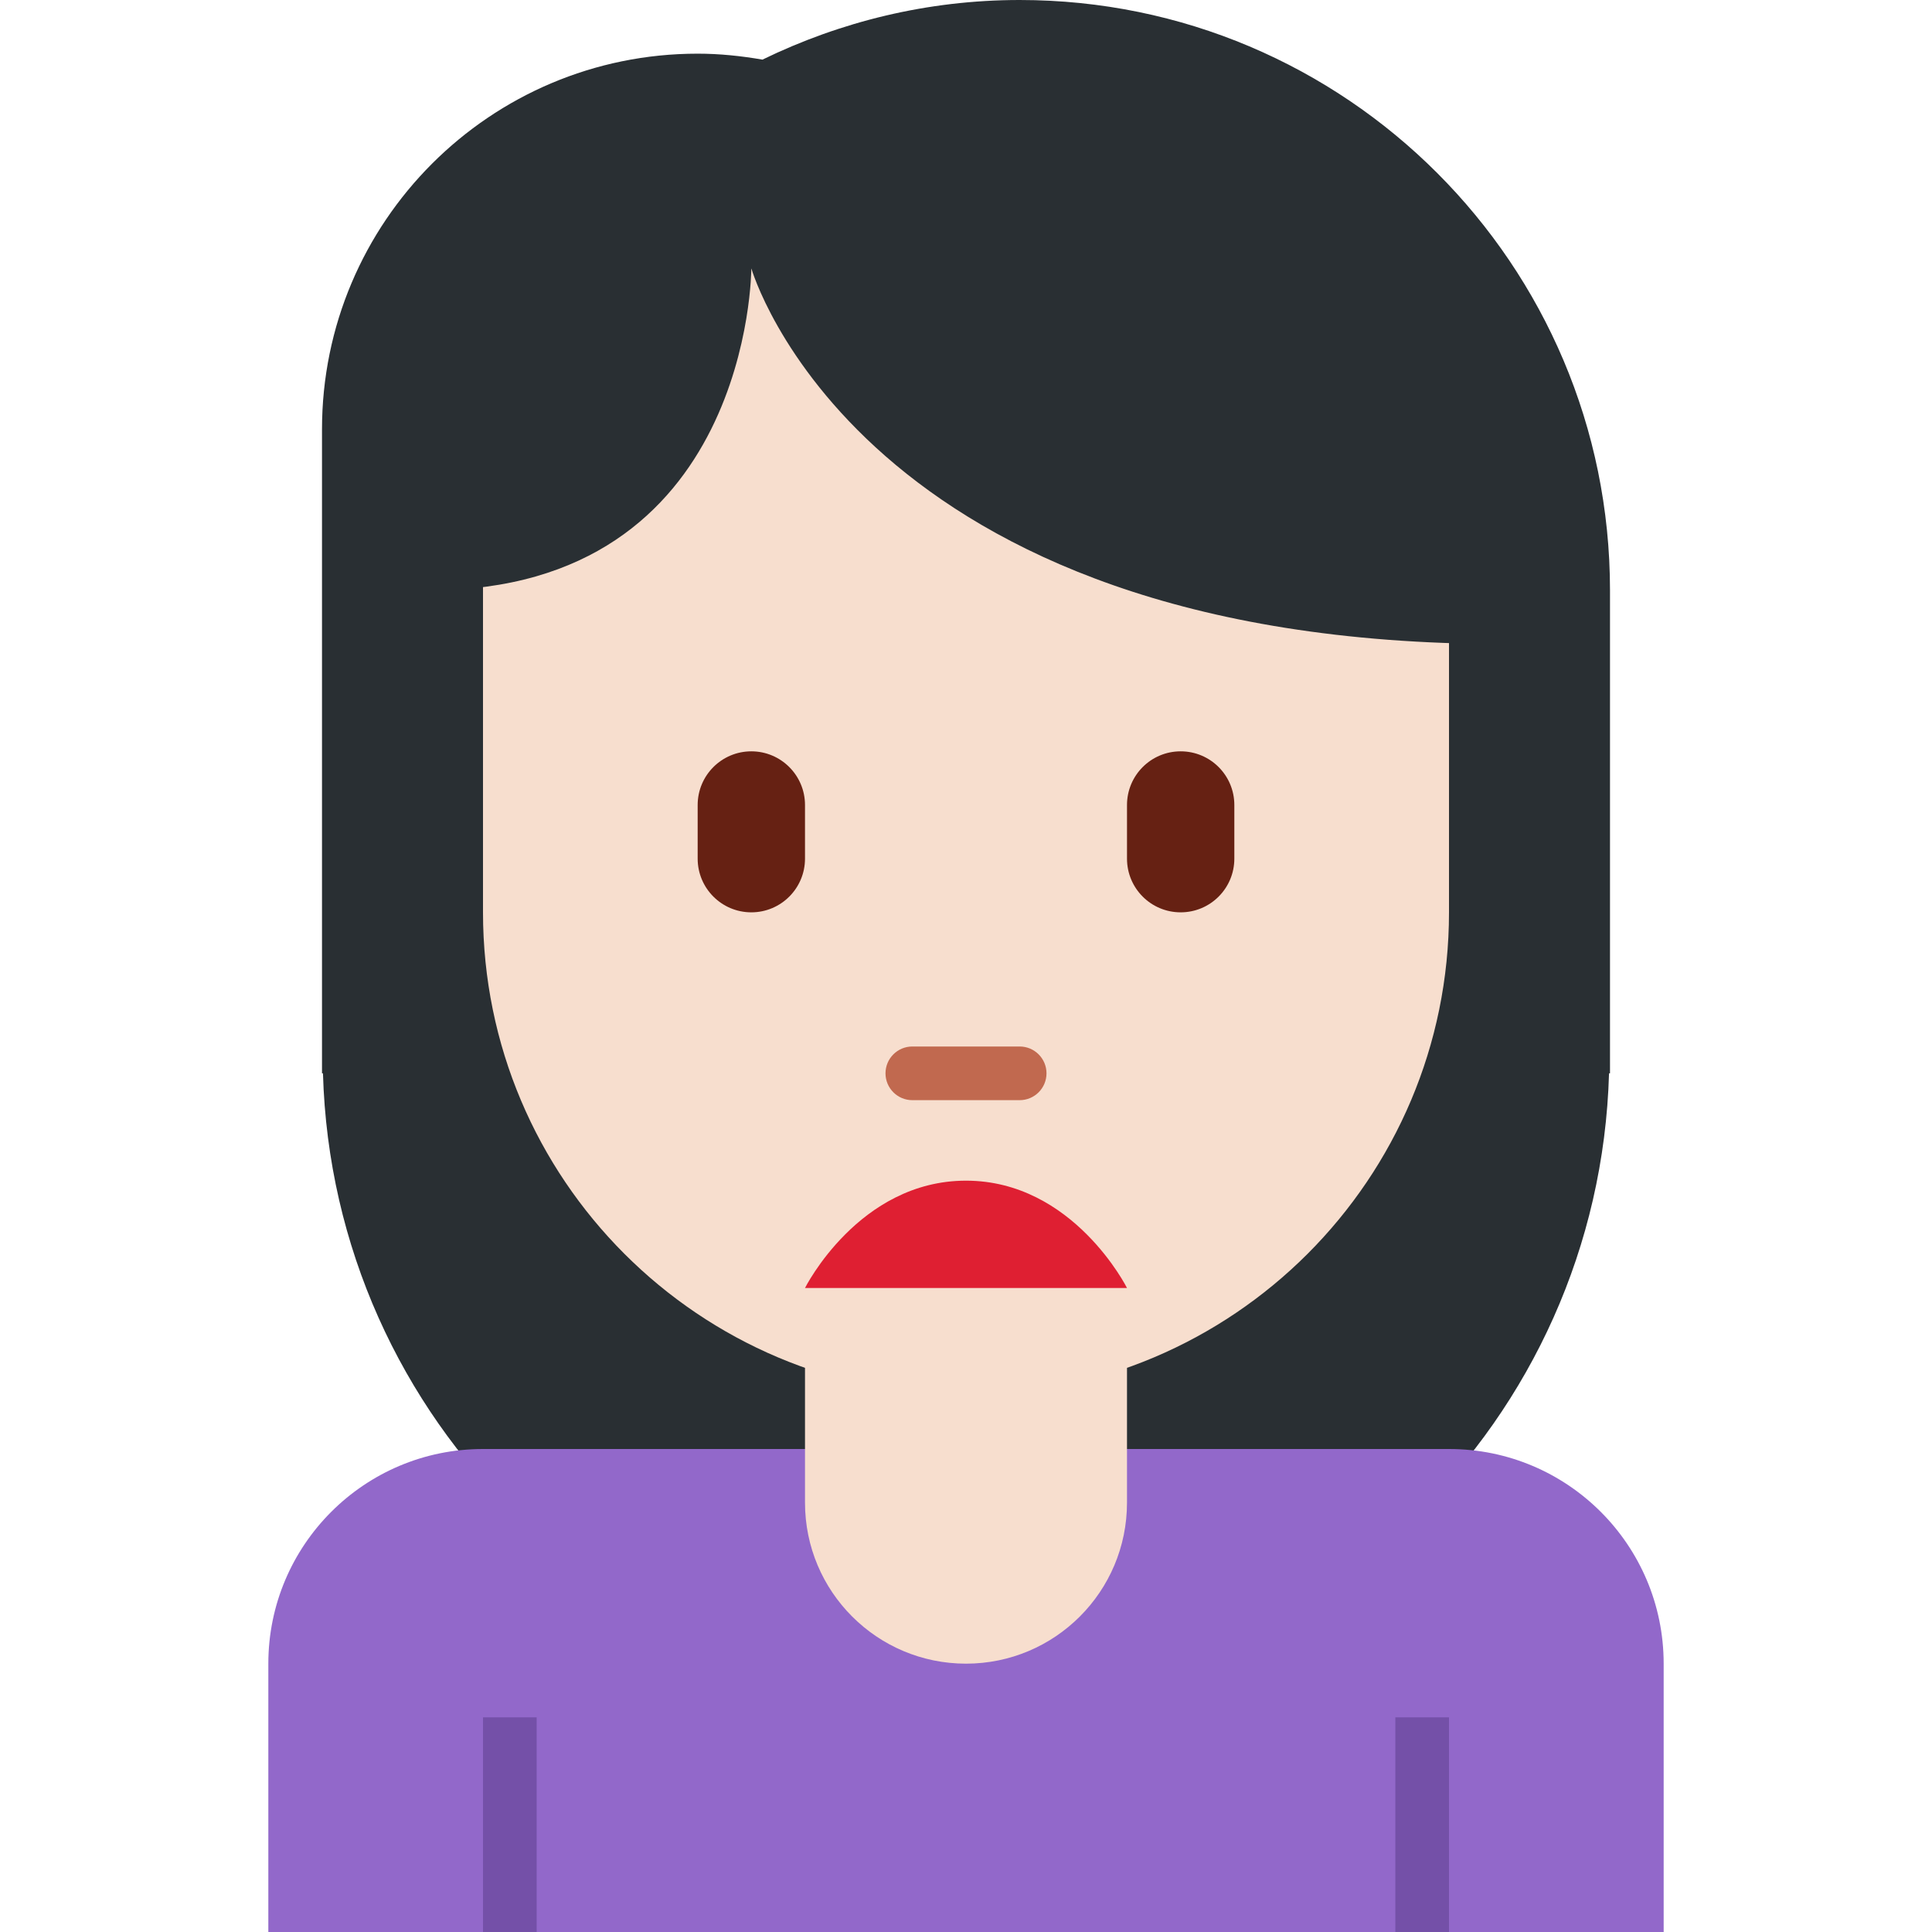
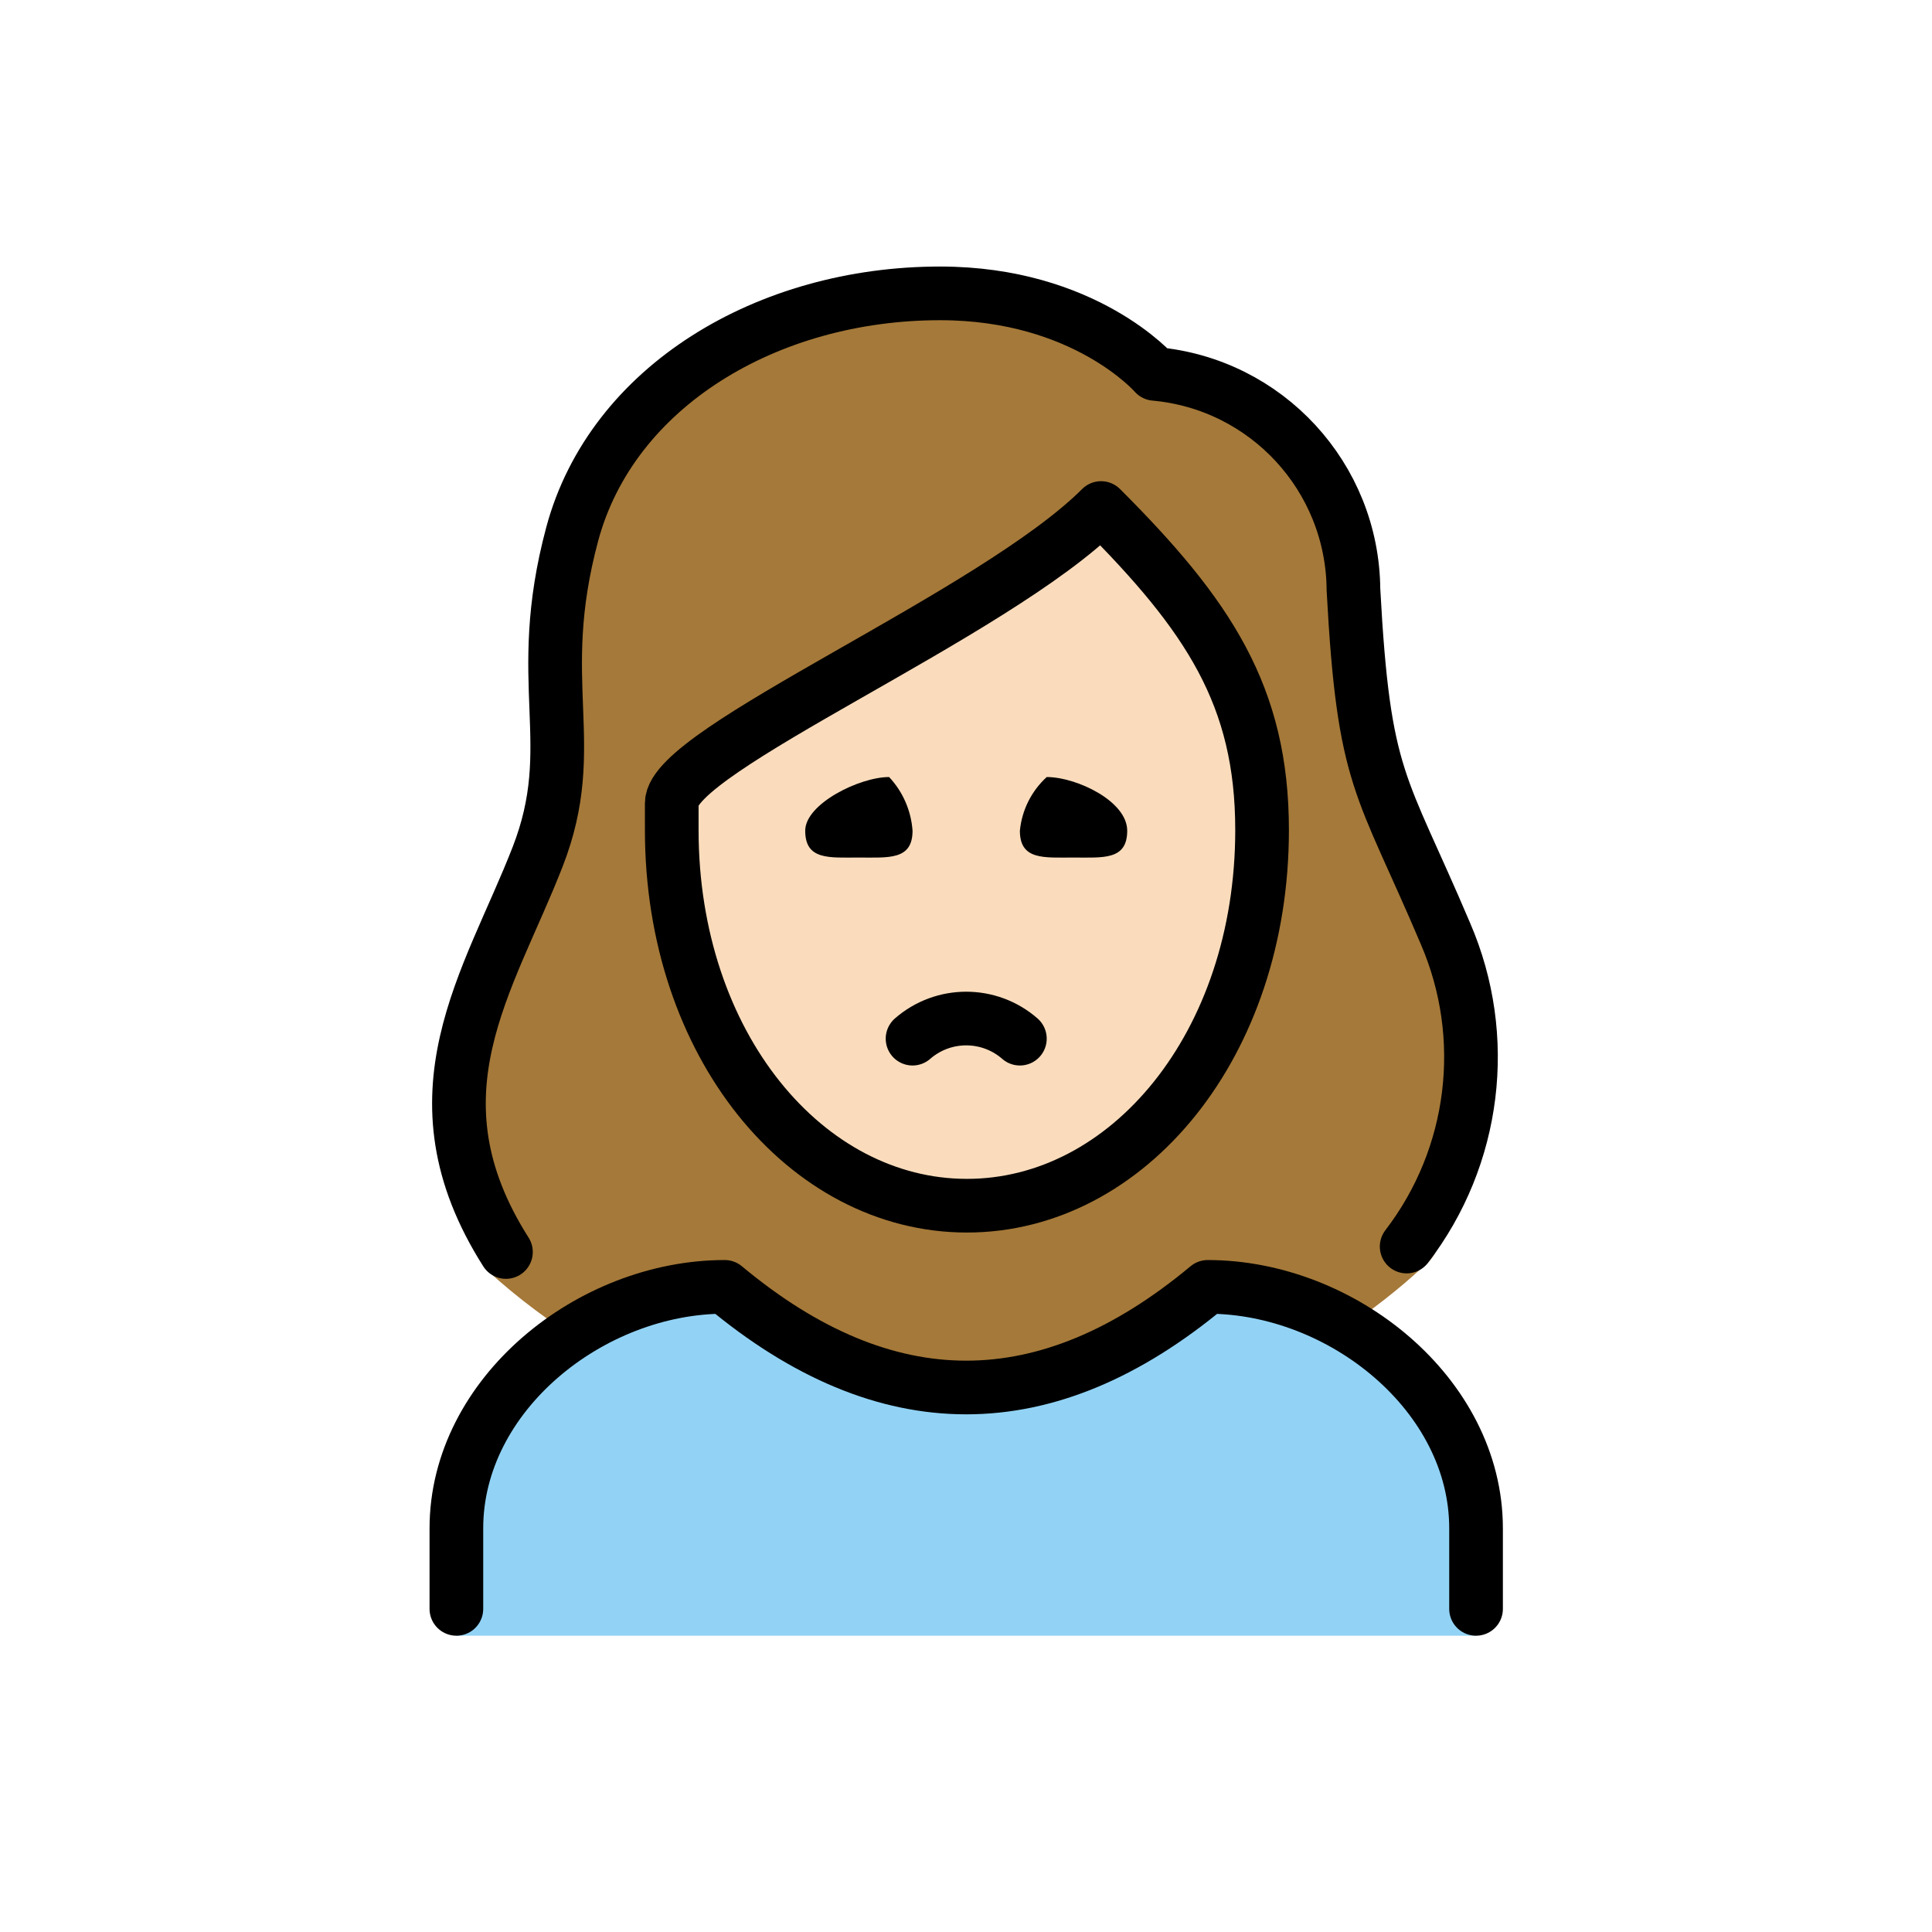
- <svg xmlns="http://www.w3.org/2000/svg" viewBox="0 0 36 36">
-   <path fill="#292F33" d="M19 0c-1.721 0-3.343.406-4.793 1.111C13.814 1.043 13.412 1 13 1 9.134 1 6 4.134 6 8v12h.018C6.201 26.467 11.489 31.656 18 31.656S29.799 26.467 29.982 20H30v-9c0-6.075-4.925-11-11-11z" />
-   <path fill="#9268CA" d="M27 27H9c-2.209 0-4 1.791-4 4v5h26v-5c0-2.209-1.791-4-4-4z" />
-   <path fill="#F7DECE" d="M15 22v6c0 1.657 1.343 3 3 3s3-1.343 3-3v-6h-6z" />
-   <path fill="#F7DECE" d="M9 5v12c0 4.971 4.029 9 9 9s9-4.029 9-9V5H9z" />
-   <path fill="#292F33" d="M27 4H9v1H8v6c6 0 6-6 6-6s2 7 14 7V5l-1-1z" />
-   <path fill="#7450A8" d="M9 32h1v4H9zm17 0h1v4h-1z" />
-   <path fill="#662113" d="M14 17c-.552 0-1-.448-1-1v-1c0-.552.448-1 1-1s1 .448 1 1v1c0 .552-.448 1-1 1zm8 0c-.553 0-1-.448-1-1v-1c0-.552.447-1 1-1s1 .448 1 1v1c0 .552-.447 1-1 1z" />
-   <path fill="#C1694F" d="M19 20.5h-2c-.276 0-.5-.224-.5-.5s.224-.5.5-.5h2c.276 0 .5.224.5.5s-.224.5-.5.5z" />
-   <path fill="#DF1F32" d="M15 24s1.001-2 3-2 3 2 3 2h-6z" />
+ <svg xmlns="http://www.w3.org/2000/svg" id="emoji" viewBox="0 0 72 72">
+   <g id="color">
+     <path fill="#92d3f5" d="M17.008,60.958v-4c0-4.994,5.008-9,10-9q9,7.5,18,0c4.994,0,10,4.006,10,9v4" />
+   </g>
+   <g id="skin">
+     <path fill="#fadcbc" d="M25.608,29.474v.957c0,7.649,4.609,13.643,10.494,13.643s10.494-5.993,10.494-13.643c0-4.653-1.778-7.515-5.284-11.134a64.146,64.146,0,0,1-8.988,5.772C29.678,26.583,26.069,28.638,25.608,29.474Z" />
+   </g>
+   <g id="hair">
+     <path fill="#a57939" d="M53.455,34.156a23.723,23.723,0,0,1-1.157-2.633c-1.473-3.27-2.023-4.493-2.349-10.524.027-3.693-3.794-6.784-7.475-7.093a1.002,1.002,0,0,1-.689-.343c-.093-.1-2.408-2.655-7.243-2.655-6.2,0-11.441,3.382-12.743,8.226a18.517,18.517,0,0,0-.565,6.176,13.318,13.318,0,0,1-.761,5.961,6.805,6.805,0,0,1-1.119,2.088c-3.772,4.42-.975,14.303-1.167,14.01a24.053,24.053,0,0,0,3.633,2.719,10.466,10.466,0,0,1,5.361-2.09c6.209,5.013,12.495,5.013,18.7,0a8.343,8.343,0,0,1,4.209,1.514,22.793,22.793,0,0,0,2.972-2.33C54.252,46.467,56.188,38.899,53.455,34.156ZM41.009,42.991c-3.378,2.545-9.608,1.083-9.608,1.083s-8.646-7.408-5.793-14.6c0,0,15.269-9.21,15.401-10.789C41.009,18.685,54.86,32.558,41.009,42.991Z" />
+   </g>
+   <g id="line">
+     <path fill="none" stroke="#000" stroke-linecap="round" stroke-linejoin="round" stroke-width="2" d="M17.008,59.958v-3c0-4.994,5.008-9,10-9q9,7.5,18,0c4.994,0,10,4.006,10,9v3" />
+     <path d="M42.008,30.958c0,1.105-.895,1-2,1s-2,.104-2-1a3.118,3.118,0,0,1,1-2c1.105,0,3,.895,3,2" />
+     <path d="M34.008,30.958c0,1.105-.895,1-2,1s-2,.104-2-1c0-1,2.022-2,3.127-2a3.263,3.263,0,0,1,.873,2" />
+     <path fill="none" stroke="#000" stroke-linecap="round" stroke-linejoin="round" stroke-width="2" d="M38.008,38.708a3.042,3.042,0,0,0-4,0" />
+     <path fill="none" stroke="#000" stroke-linecap="round" stroke-linejoin="round" stroke-width="2" d="M18.855,46.658c-3.723-5.856-.628-10.08,1.18-14.725,1.636-4.2-.209-6.451,1.291-12.034,1.48-5.5,7.277-8.966,13.709-8.966,5.4,0,8,3,8,3A8.132,8.132,0,0,1,50.439,21.97c.387,7.18,1.024,7.152,3.429,12.822a11.599,11.599,0,0,1-1.446,11.663" />
+     <path fill="none" stroke="#000" stroke-linejoin="round" stroke-width="2" d="M25.034,30.933c0,8,5,14,11,14s11-6,11-14c0-5-2-8-6-12-4,4-16,9-16,11Z" />
+   </g>
</svg>
